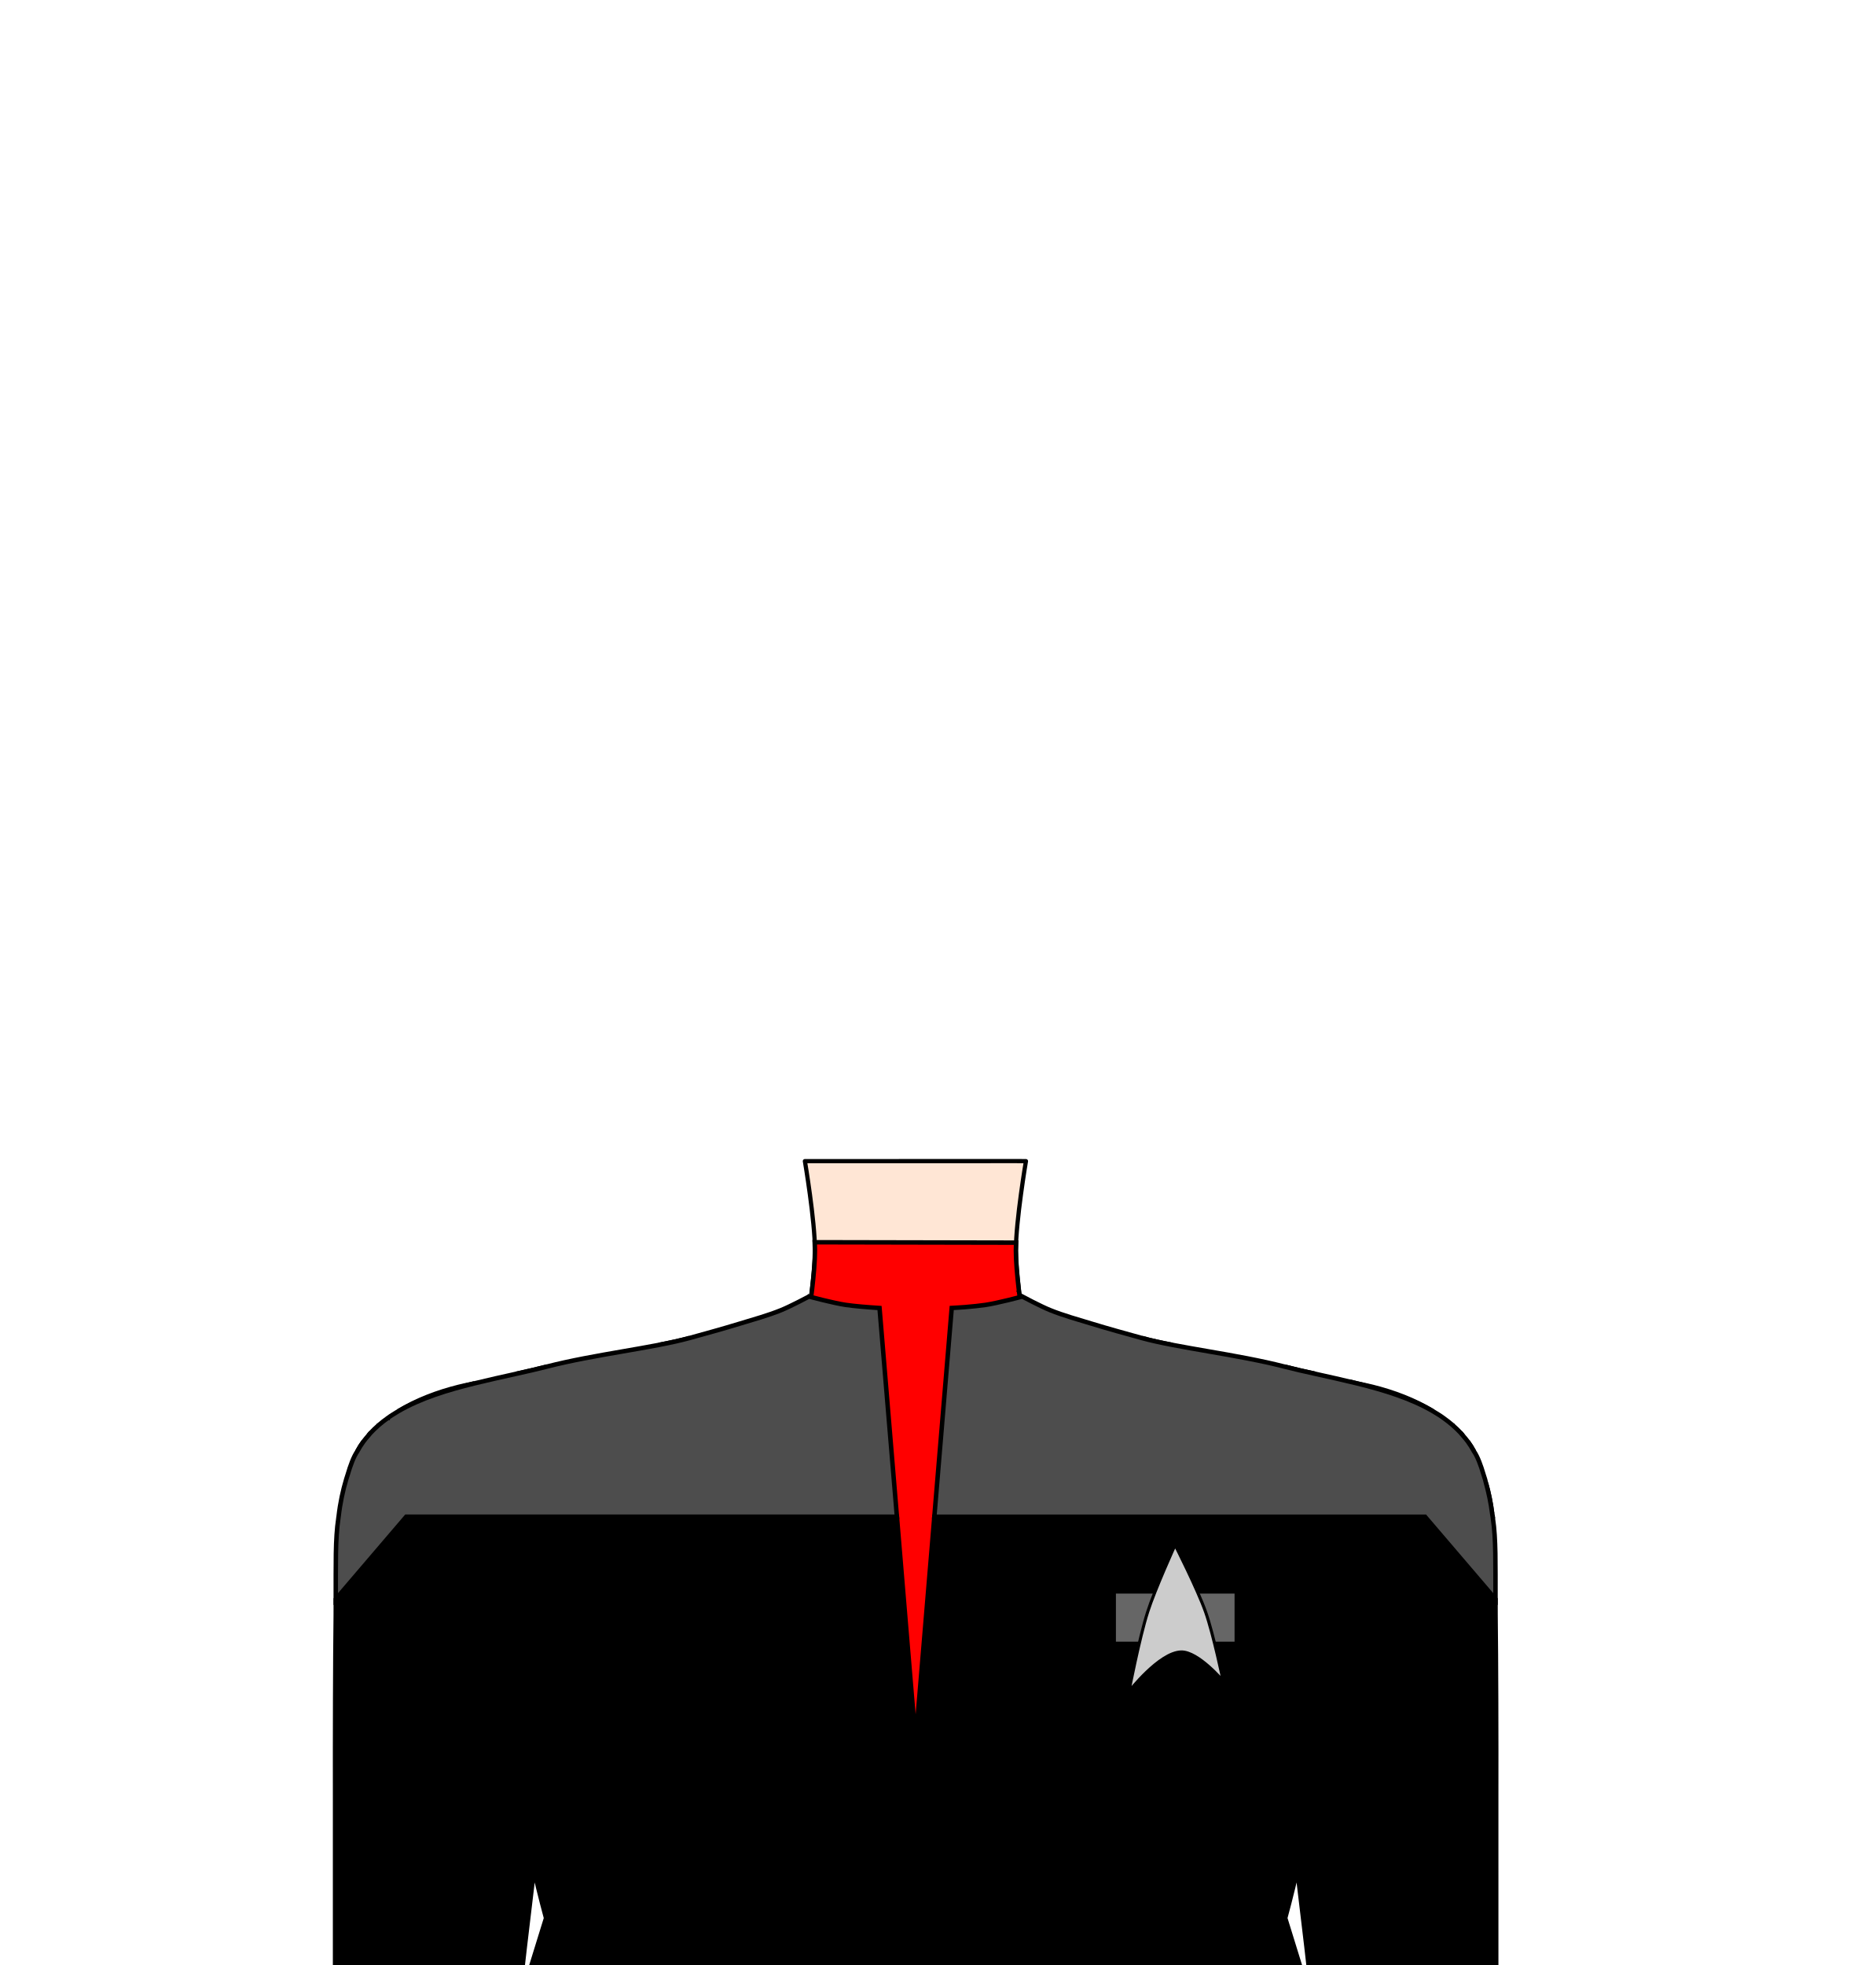
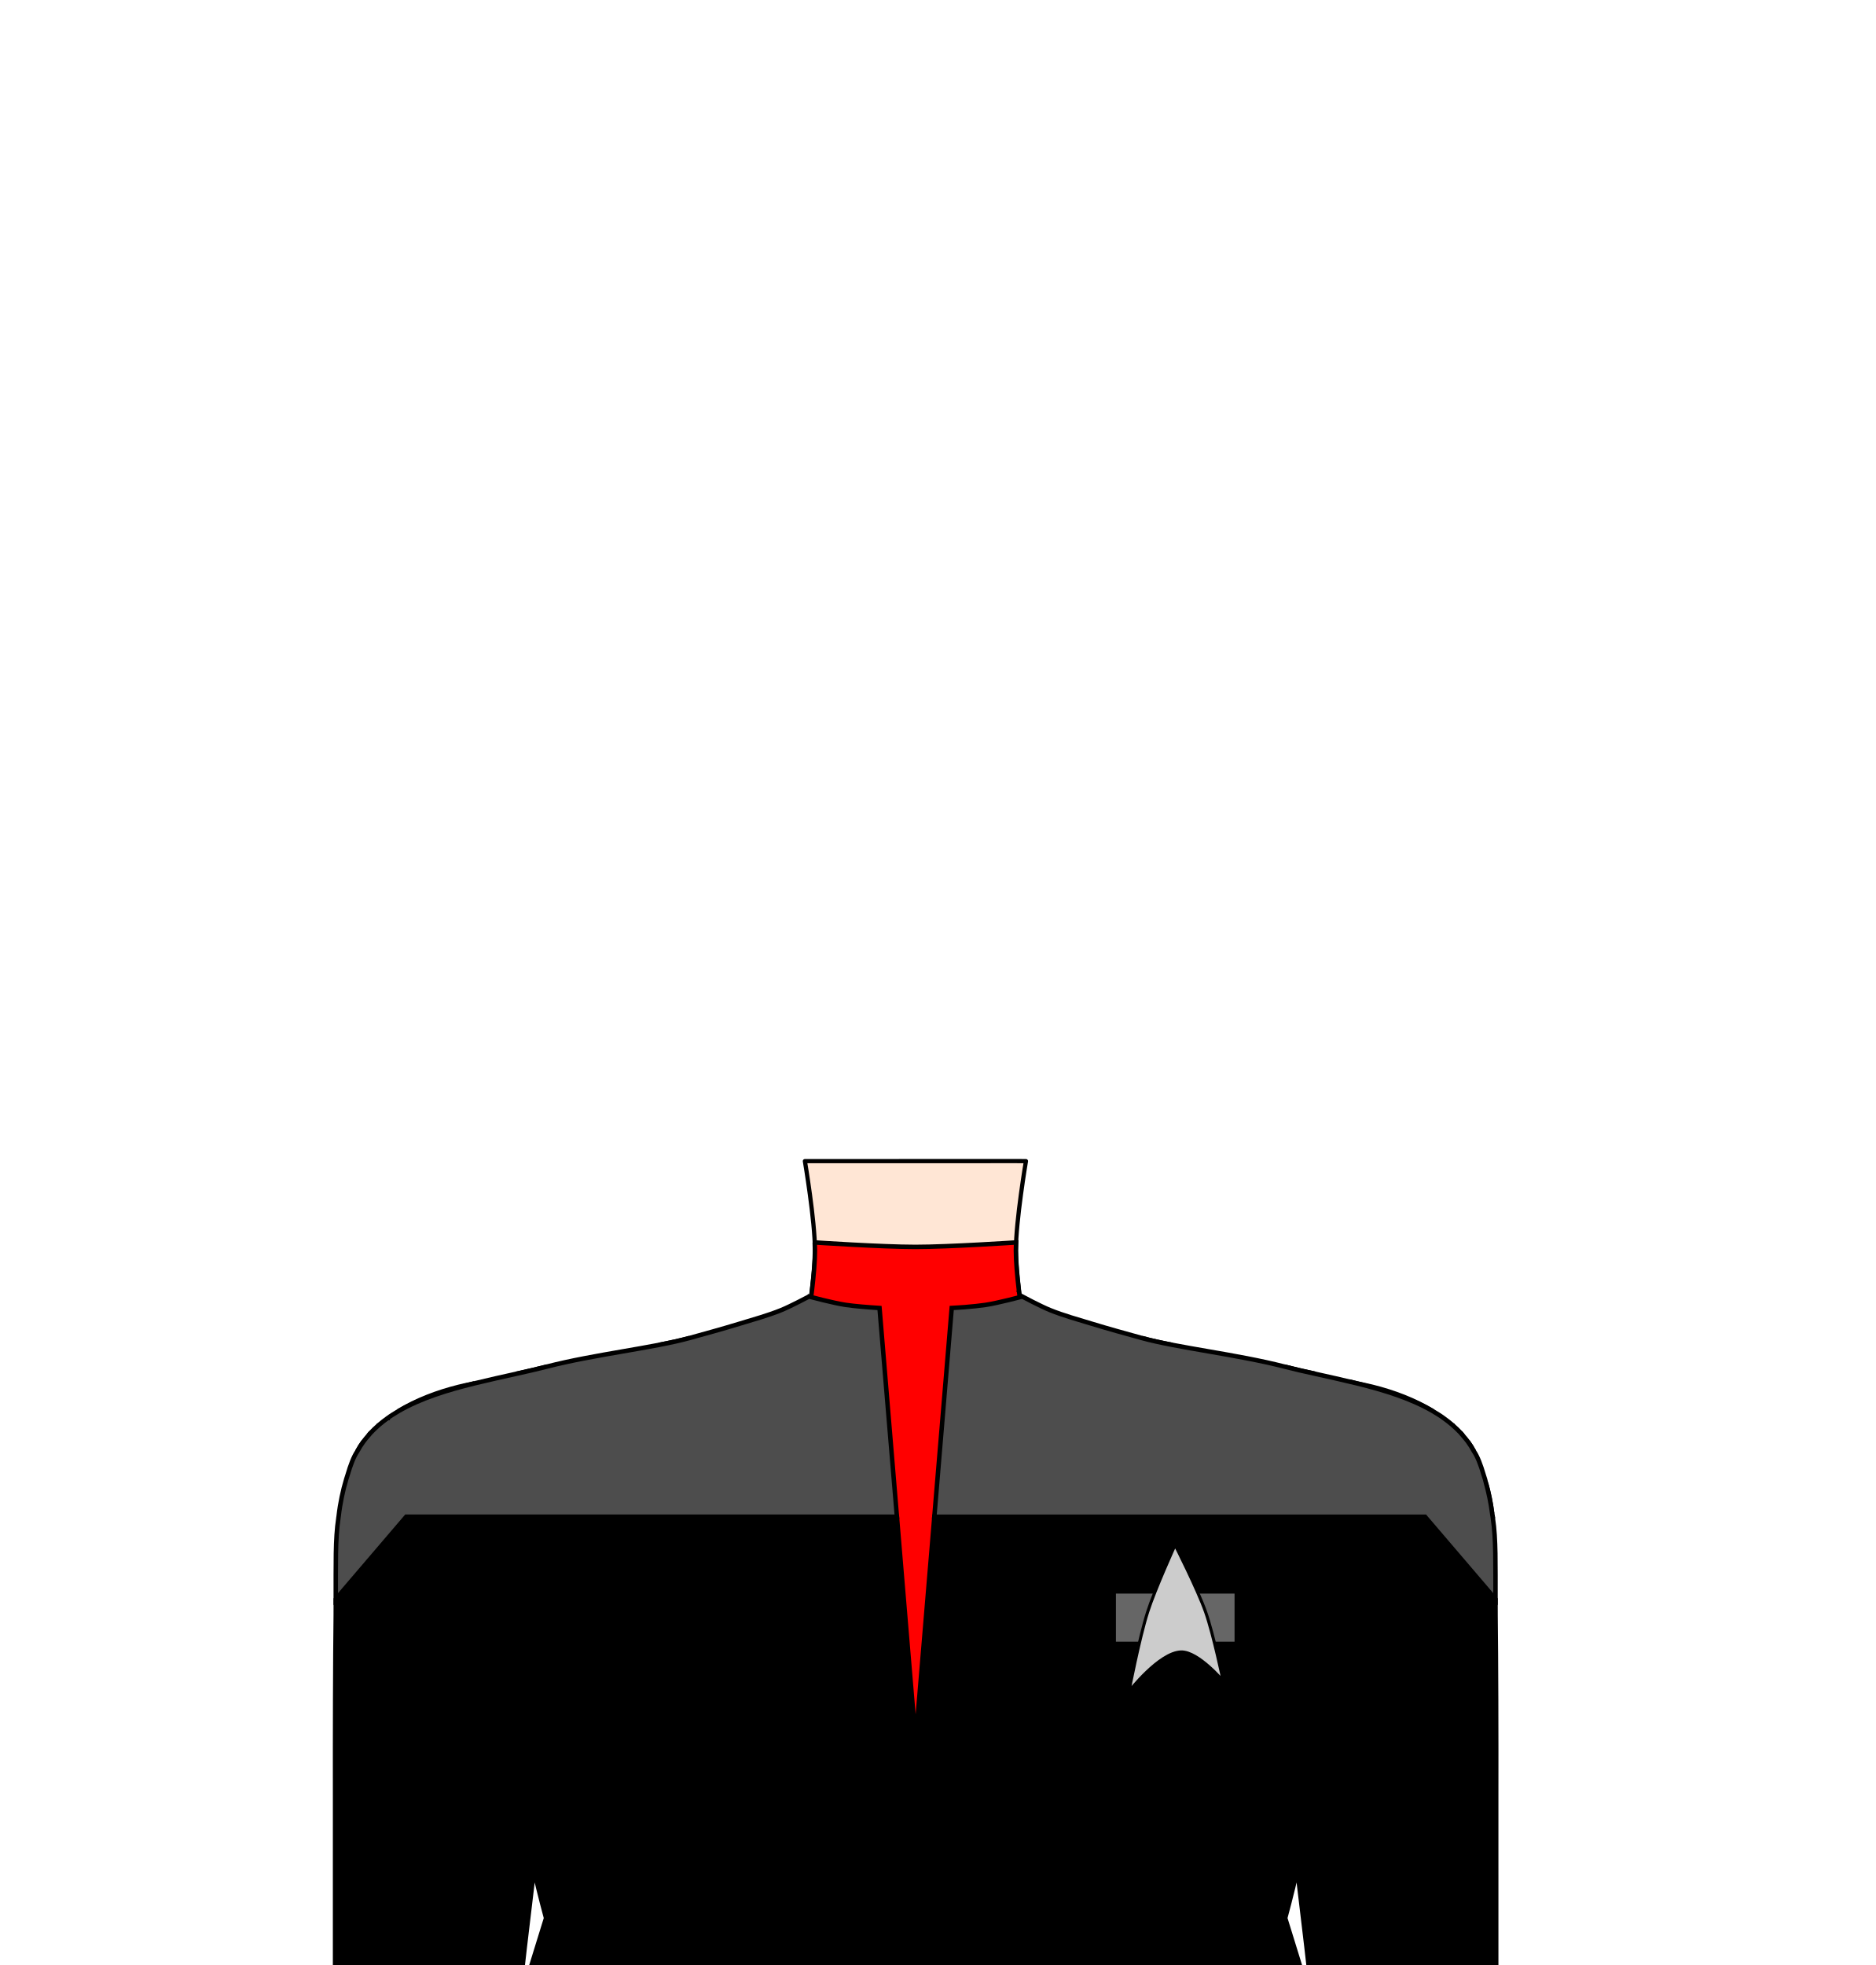
<svg xmlns="http://www.w3.org/2000/svg" width="840" height="880" viewBox="0 0 222.25 232.833" version="1.1" id="mySVG" xml:space="preserve">
  <defs id="defs2" />
  <g id="layer1">
    <path id="neck" style="fill:#ffe6d5;stroke:#000000;stroke-width:0.5;stroke-linecap:round;stroke-linejoin:round" d="m 95.382,158.75 c 0,0 1.191,-7.033 1.191,-10.583 0,-3.55 -1.191,-10.583 -1.191,-10.583 h 1.191 l 23.812,-0.007 1.191,0.007 c 0,0 -1.191,7.033 -1.191,10.583 0,3.55 1.191,10.583 1.191,10.583" />
-     <path id="uniform_left" style="fill:#ff0000;stroke:#000000;stroke-width:0.529;stroke-linecap:butt;stroke-linejoin:miter;stroke-dasharray:none;stroke-opacity:1" d="m 96.547,147.194 c 0.015,0.342 0.026,0.673 0.026,0.973 0,2.539 -0.605,6.825 -0.952,9.08 l -3.801,-0.007 -0.317,54.535 34.266,0.76 -1.204,-55.231 -3.22,-0.006 c -0.346,-2.241 -0.959,-6.573 -0.959,-9.13 0,-0.286 0.01,-0.601 0.024,-0.927 z" />
+     <path id="uniform_left" style="fill:#ff0000;stroke:#000000;stroke-width:0.529;stroke-linecap:butt;stroke-linejoin:miter;stroke-dasharray:none;stroke-opacity:1" d="m 96.547,147.217 c 0.015,0.342 0.026,0.65 0.026,0.949 0,2.539 -0.605,6.825 -0.952,9.08 l -3.801,-0.007 -0.317,54.535 34.266,0.76 -1.204,-55.231 -3.22,-0.006 c -0.346,-2.241 -0.959,-6.573 -0.959,-9.13 0,-0.286 0.01,-0.624 0.024,-0.95 0,0 -7.95,0.529 -11.932,0.529 -3.981,0 -11.932,-0.529 -11.932,-0.529 z" />
    <path id="path13" style="fill:#000000;stroke:#000000;stroke-width:0.529;stroke-linecap:round;stroke-linejoin:miter;stroke-dasharray:none;stroke-opacity:1" d="m 81.706,158.541 c -1.052,0.291 -2.287,0.558 -3.635,0.818 1.348,-0.26 2.583,-0.527 3.635,-0.818 z m 53.596,0 c 1.052,0.291 2.287,0.558 3.635,0.818 -1.348,-0.26 -2.583,-0.527 -3.635,-0.818 z m -70.478,3.383 c -1.158,0.3 -2.41,0.58 -3.683,0.863 1.276,-0.281 2.523,-0.562 3.683,-0.863 z m 87.361,0 c 1.169,0.303 2.427,0.586 3.713,0.869 -1.284,-0.285 -2.546,-0.567 -3.713,-0.869 z m -95.95,1.989 c -0.614,0.134 -1.227,0.254 -1.841,0.407 -2.539,0.629 -5.027,1.571 -7.176,2.886 2.617,-1.52 5.793,-2.501 9.017,-3.293 z m 104.548,0.002 c 3.218,0.791 6.389,1.771 9.003,3.288 -2.147,-1.313 -4.631,-2.253 -7.165,-2.881 -0.613,-0.152 -1.224,-0.272 -1.837,-0.406 z m -115.9,4.941 c -0.025,0.021 -0.047,0.045 -0.072,0.067 0.025,-0.022 0.047,-0.045 0.072,-0.067 z m 127.248,0.004 c 0.026,0.022 0.05,0.047 0.075,0.069 -0.026,-0.023 -0.05,-0.047 -0.075,-0.069 z M 43.929,169.77 c -0.096,0.103 -0.179,0.216 -0.271,0.322 0.091,-0.106 0.175,-0.219 0.271,-0.322 z m 129.15,0.001 c 0.097,0.105 0.183,0.22 0.276,0.328 -0.094,-0.108 -0.179,-0.224 -0.276,-0.328 z m -130.003,1.029 c -0.271,0.373 -0.521,0.764 -0.742,1.179 0.221,-0.414 0.472,-0.805 0.742,-1.179 z m 130.858,0.003 c 0.269,0.373 0.52,0.763 0.741,1.176 -0.221,-0.414 -0.47,-0.804 -0.741,-1.176 z m 2.163,4.935 c 0.301,1.071 0.562,2.284 0.734,3.636 -0.172,-1.353 -0.433,-2.565 -0.734,-3.636 z m 0.787,3.967 c 0.001,0.007 0.002,0.015 0.004,0.022 0.006,0.05 0.017,0.091 0.022,0.141 9.4e-4,0.012 0.003,0.035 0.004,0.049 -0.001,-0.014 -0.002,-0.036 -0.003,-0.048 -0.005,-0.05 -0.016,-0.091 -0.022,-0.141 -0.002,-0.007 -0.003,-0.015 -0.004,-0.023 z m -128.741,0.013 -8.351,9.77 c -0.002,0.69 0.004,1.162 -0.005,1.929 -0.066,5.309 -0.092,14.05 -0.078,21.999 5.48e-4,3.031 -0.001,6.211 -0.001,8.835 v 10.583 h 0.012 22.213 0.012 l 0.25,-2.196 1.061,-8.916 -0.005,-0.299 c 0.696,3.08 1.46,5.855 1.46,5.855 l -1.72,5.556 h 0.012 45.496 0.012 27.769 17.727 0.012 l -1.72,-5.556 c 0,0 0.764,-2.775 1.46,-5.855 l -0.005,0.299 1.061,8.916 0.25,2.196 h 0.012 22.213 0.012 V 222.251 c 0,-2.624 -0.002,-5.803 -0.001,-8.834 0.015,-7.949 -0.011,-16.691 -0.077,-22 -0.01,-0.767 -0.004,-1.239 -0.005,-1.929 l -8.352,-9.77 h -58.146 -5.2e-4 l -2.216,26.592 -2.216,-26.592 z" />
    <path id="path12" style="fill:#4d4d4d;stroke:#000000;stroke-width:0.529;stroke-linecap:round;stroke-linejoin:miter;stroke-dasharray:none;stroke-opacity:1" d="m 95.864,153.627 c 0,0 -2.16,1.15 -3.292,1.609 -1.614,0.654 -3.302,1.111 -4.968,1.621 -1.956,0.598 -3.928,1.14 -5.899,1.685 -1.052,0.291 -2.287,0.558 -3.635,0.818 -2.696,0.52 -5.841,1.01 -8.868,1.596 -1.513,0.293 -2.997,0.611 -4.38,0.969 -1.16,0.301 -2.408,0.582 -3.683,0.863 -1.601,0.356 -3.246,0.718 -4.9,1.124 -0.002,4.2e-4 -0.004,6.1e-4 -0.005,0.001 -3.224,0.792 -6.4,1.773 -9.017,3.293 -0.434,0.265 -0.874,0.523 -1.276,0.821 -1.89e-4,1.4e-4 -3.28e-4,3.8e-4 -5.17e-4,5.2e-4 -3.98e-4,2.8e-4 -6.35e-4,7.5e-4 -10e-4,10e-4 -0.368,0.262 -0.721,0.537 -1.058,0.827 -0.025,0.021 -0.047,0.045 -0.072,0.067 -0.309,0.27 -0.604,0.551 -0.881,0.847 -0.095,0.103 -0.179,0.216 -0.271,0.322 -0.2,0.231 -0.402,0.461 -0.582,0.708 -0.27,0.374 -0.521,0.764 -0.742,1.179 -0.214,0.313 -0.414,0.718 -0.605,1.194 -0.191,0.476 -0.371,1.022 -0.545,1.617 -0.054,0.165 -0.105,0.319 -0.158,0.493 -3.59e-4,0.001 -7.77e-4,0.002 -10e-4,0.004 -0.004,0.013 -0.007,0.028 -0.01,0.041 -0.373,1.247 -0.7,2.714 -0.889,4.37 -6e-5,5.3e-4 6.1e-5,0.001 0,0.002 -0.001,0.009 -0.003,0.018 -0.005,0.027 -0.006,0.05 -0.017,0.091 -0.022,0.141 -0.001,0.013 -0.003,0.039 -0.004,0.052 -1.51e-4,0.001 -3.65e-4,0.004 -5.16e-4,0.006 -0.371,2.418 -0.296,5.477 -0.304,9.561 l 8.351,-9.77 h 58.146 l -2.061,-24.73 c -1.44,-0.094 -2.939,-0.211 -4.021,-0.372 -1.468,-0.218 -4.34,-0.989 -4.34,-0.989 z m 25.278,0 c 0,0 -2.872,0.771 -4.34,0.989 -0.685,0.102 -1.544,0.19 -2.447,0.265 -0.543,0.045 -1.027,0.064 -1.574,0.099 l -2.061,24.738 h 58.146 l 8.352,9.77 c -0.009,-4.085 0.066,-7.144 -0.305,-9.562 -1.4e-4,-0.002 -3.8e-4,-0.004 -5.2e-4,-0.006 -1e-5,-1.3e-4 10e-6,-3.8e-4 0,-5.2e-4 -7e-5,-9.1e-4 -4.4e-4,-0.003 -5.2e-4,-0.004 -10e-4,-0.014 -0.003,-0.037 -0.004,-0.049 -0.005,-0.05 -0.016,-0.091 -0.022,-0.141 -0.002,-0.007 -0.003,-0.015 -0.004,-0.022 -2.3e-4,-0.002 -8.7e-4,-0.003 -0.001,-0.005 -1e-5,-2.5e-4 0,-2.8e-4 0,-5.1e-4 -5e-5,-7.5e-4 0,-10e-4 0,-0.002 -2e-5,-1.8e-4 2e-5,-3.4e-4 0,-5.2e-4 -0.013,-0.115 -0.037,-0.211 -0.052,-0.324 -0.172,-1.353 -0.433,-2.565 -0.734,-3.636 -0.037,-0.13 -0.066,-0.284 -0.103,-0.41 -4e-5,-1.5e-4 3e-5,-3.7e-4 0,-5.2e-4 -0.003,-0.012 -0.006,-0.028 -0.01,-0.04 -3e-5,-2.4e-4 4e-5,-3.1e-4 0,-5.2e-4 -3.2e-4,-0.002 -7.3e-4,-0.003 -0.001,-0.004 -0.052,-0.174 -0.104,-0.328 -0.158,-0.493 -0.173,-0.595 -0.354,-1.141 -0.545,-1.617 -7e-5,-1.6e-4 6e-5,-3.5e-4 0,-5.1e-4 -0.191,-0.476 -0.391,-0.881 -0.605,-1.194 -0.221,-0.413 -0.471,-0.803 -0.741,-1.176 -0.179,-0.246 -0.379,-0.474 -0.578,-0.704 -0.093,-0.109 -0.179,-0.223 -0.276,-0.328 -0.275,-0.294 -0.568,-0.574 -0.874,-0.842 -0.026,-0.023 -0.05,-0.047 -0.075,-0.069 -0.336,-0.289 -0.688,-0.565 -1.055,-0.826 -0.406,-0.302 -0.851,-0.563 -1.29,-0.831 -2.613,-1.516 -5.784,-2.496 -9.003,-3.288 -0.002,-4.6e-4 -0.004,-5.7e-4 -0.006,-0.001 -1.647,-0.405 -3.284,-0.765 -4.879,-1.12 -1.286,-0.283 -2.544,-0.566 -3.713,-0.869 -1.381,-0.357 -2.862,-0.674 -4.373,-0.967 -0.002,-4.4e-4 -0.004,-10e-4 -0.007,-0.002 -1.6e-4,-3e-5 -3.5e-4,3e-5 -5.1e-4,0 -3.027,-0.587 -6.172,-1.076 -8.868,-1.596 -1.348,-0.26 -2.583,-0.527 -3.635,-0.818 -1.971,-0.545 -3.944,-1.087 -5.899,-1.685 -1.666,-0.509 -3.353,-0.967 -4.968,-1.621 -0.566,-0.229 -1.389,-0.631 -2.07,-0.976 -0.681,-0.345 -1.222,-0.633 -1.222,-0.633 z" />
    <rect style="opacity:0.993;fill:#666666;stroke:none;stroke-width:0.529;stroke-dasharray:none" id="rect1" width="14.06" height="5.7" x="132.238" y="188.823" />
    <path style="display:inline;fill:#cccccc;stroke:#000000;stroke-width:0.362px;stroke-linecap:butt;stroke-linejoin:miter;stroke-opacity:1" d="m 135.99,191.029 c -0.983,3.073 -2.216,9.421 -2.216,9.421 0,0 3.606,-4.657 6.201,-4.711 2.022,-0.042 4.98,3.468 4.98,3.468 0,0 -1.148,-5.525 -2.081,-8.179 -0.968,-2.754 -3.624,-7.972 -3.624,-7.972 0,0 -2.386,5.237 -3.261,7.972 z" id="path7252" />
  </g>
</svg>
